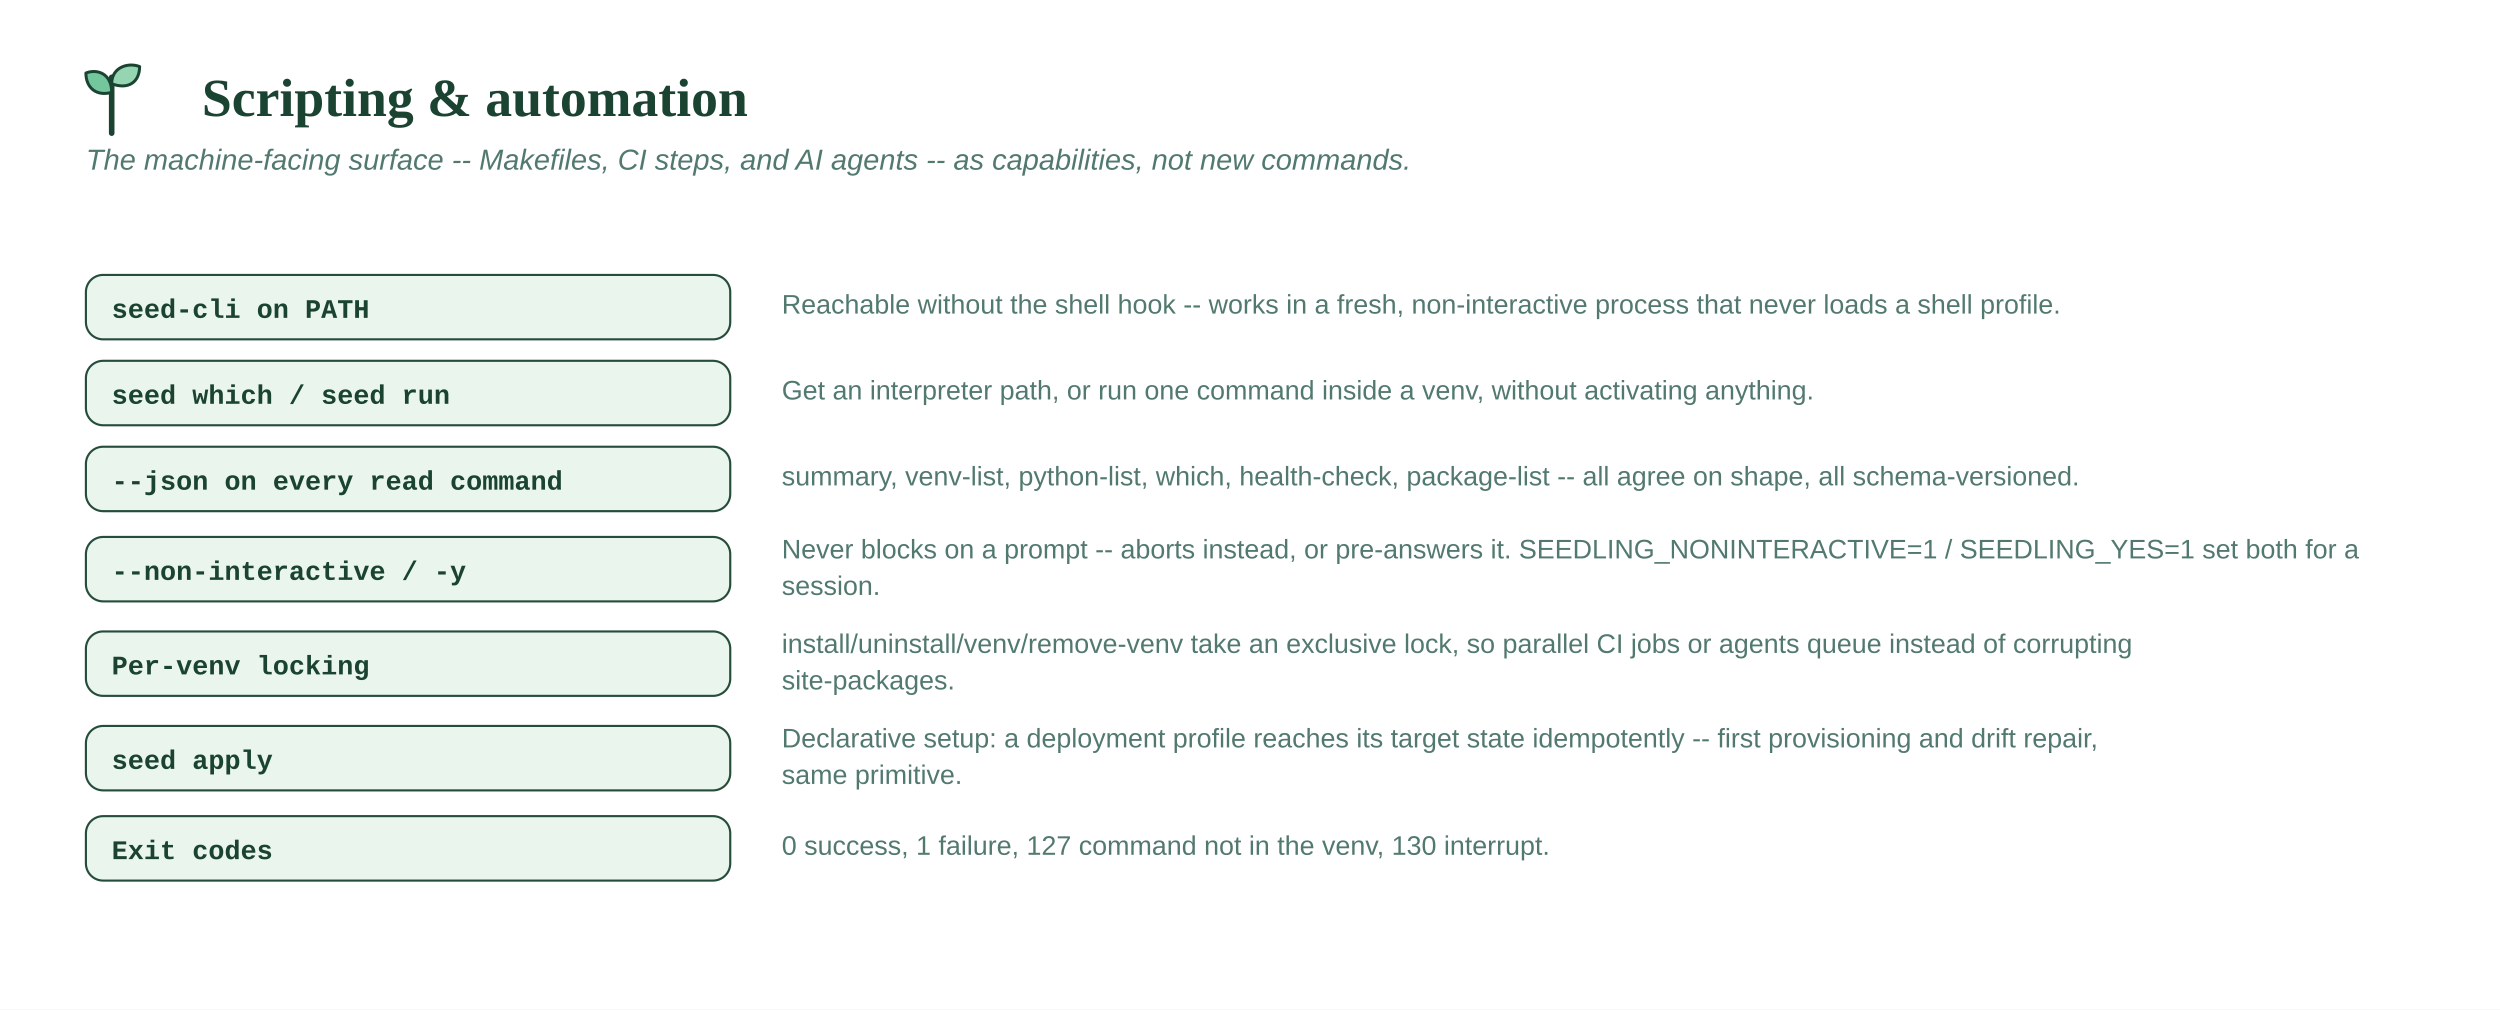
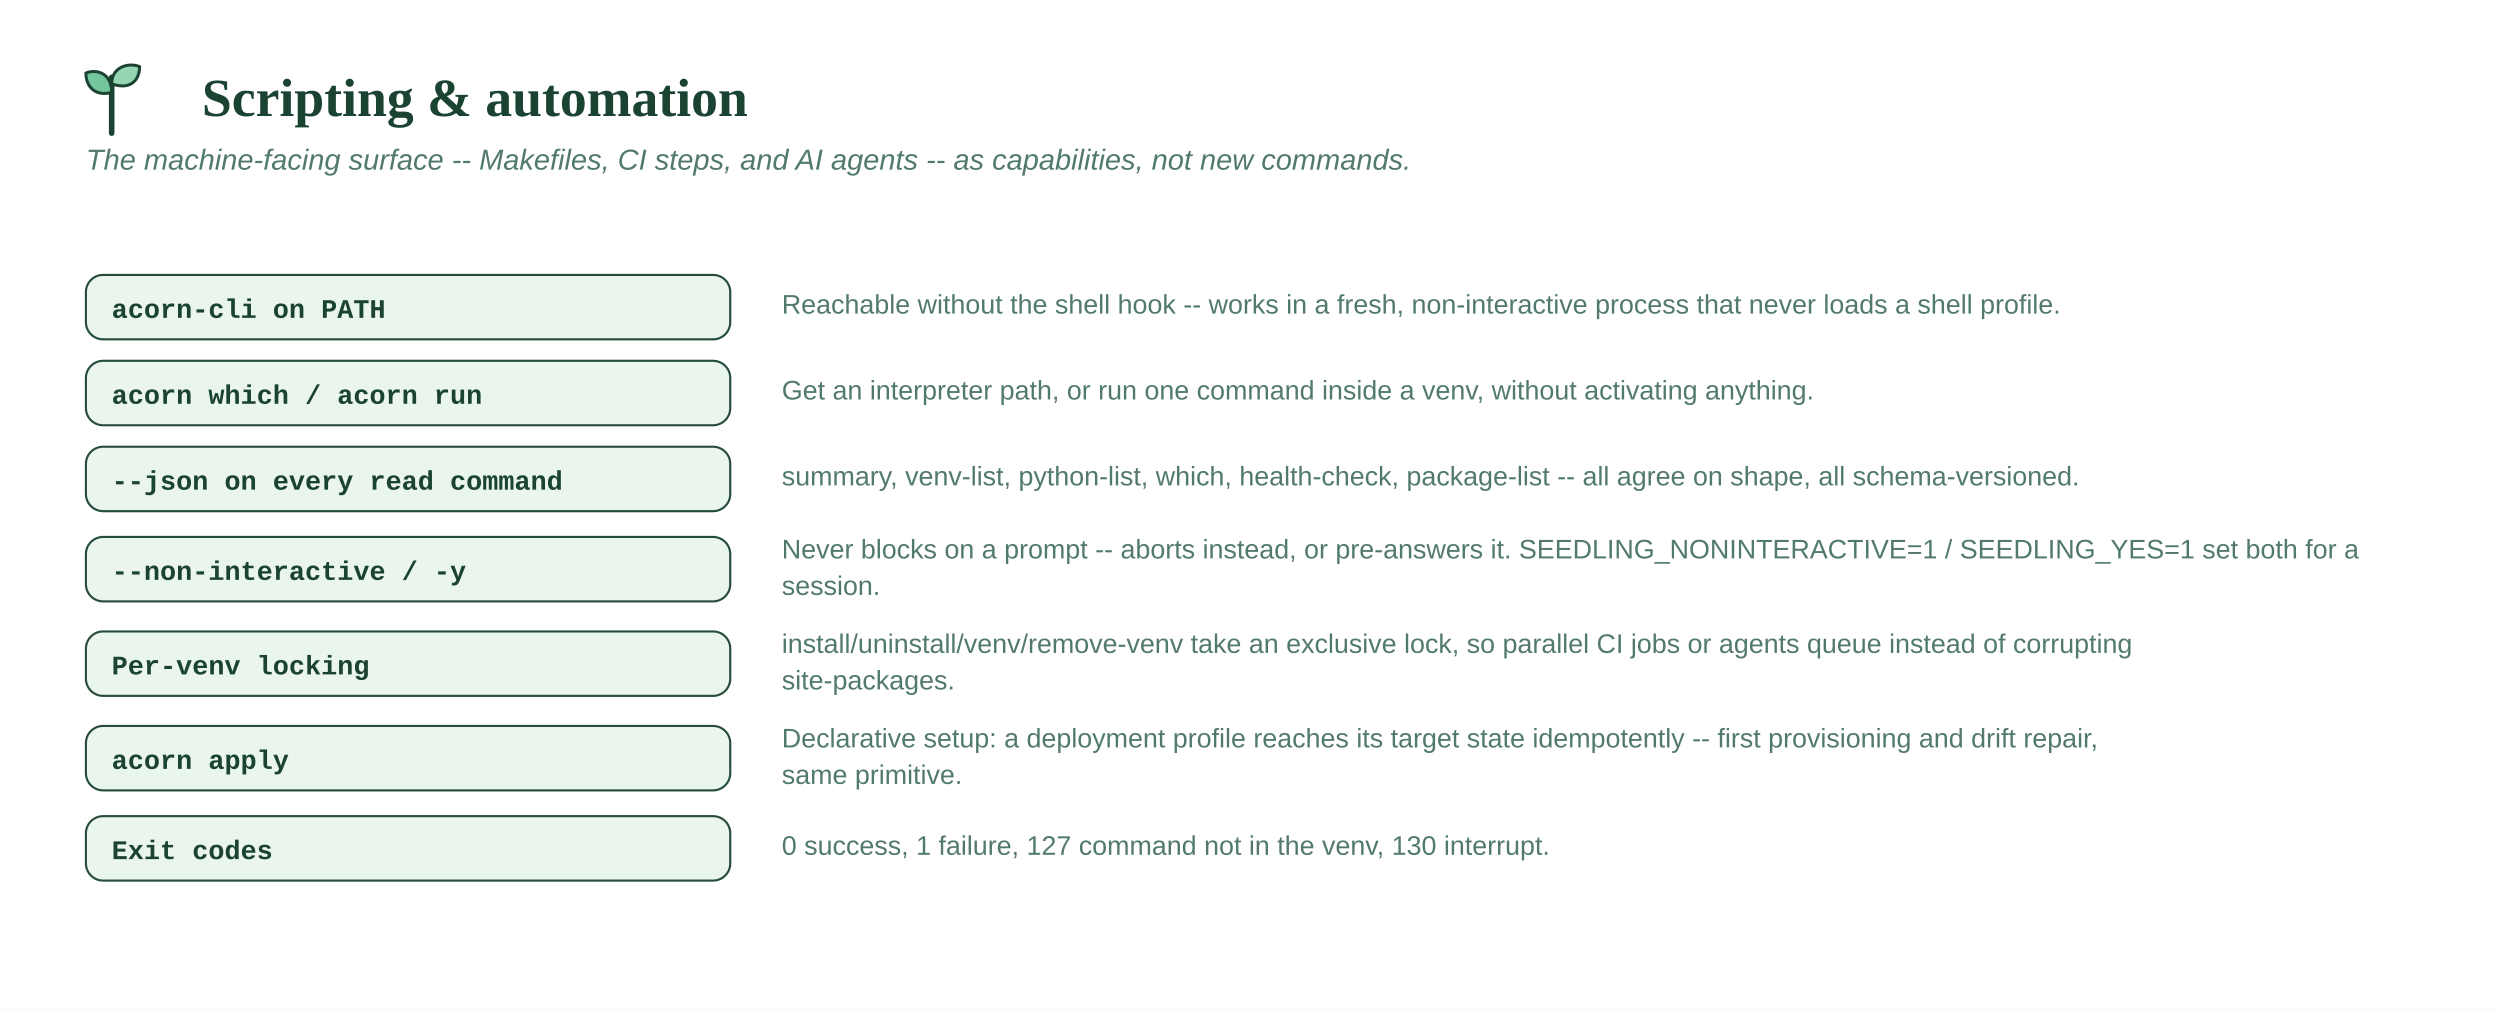
<svg xmlns="http://www.w3.org/2000/svg" viewBox="0 0 1164 470" font-family="Arial, Helvetica, sans-serif">
  <defs>
    <defs>
      <style>
      .head  { font-family: Georgia, 'Times New Roman', serif; }
      .body  { font-family: Arial, Helvetica, sans-serif; }
      .fg    { fill: #1B4332; }
      .fw    { fill: #FFFFFF; }
      .fmute { fill: #52796F; }
    </style>
      <marker id="arrow" markerWidth="7" markerHeight="7" refX="5.5" refY="3.5" orient="auto">
        <path d="M0,0 L7,3.5 L0,7 Z" fill="#1B4332" />
      </marker>
      <symbol id="ic-cloud" viewBox="0 0 24 24">
        <path d="M6.5 18 C3.5 18 2 15.8 2 13.8 C2 11.6 3.8 10 5.8 10.1 C6.4 7.6 8.7 6 11.2 6.3 C13.6 6.6 15.4 8.6 15.5 11 C17.9 11.1 20 13 20 15.3 C20 17.4 18.2 18 17 18 Z" fill="none" stroke="currentColor" stroke-width="1.6" stroke-linejoin="round" />
      </symbol>
      <symbol id="ic-box" viewBox="0 0 24 24">
        <path d="M3 8 L12 4 L21 8 L12 12 Z" fill="none" stroke="currentColor" stroke-width="1.6" stroke-linejoin="round" />
        <path d="M3 8 V17 L12 21 V12" fill="none" stroke="currentColor" stroke-width="1.6" stroke-linejoin="round" />
        <path d="M21 8 V17 L12 21" fill="none" stroke="currentColor" stroke-width="1.6" stroke-linejoin="round" />
      </symbol>
      <symbol id="ic-server" viewBox="0 0 24 24">
        <rect x="3" y="4" width="18" height="6" rx="1.3" fill="none" stroke="currentColor" stroke-width="1.6" />
        <rect x="3" y="14" width="18" height="6" rx="1.3" fill="none" stroke="currentColor" stroke-width="1.6" />
        <circle cx="7" cy="7" r="1" fill="currentColor" />
        <circle cx="7" cy="17" r="1" fill="currentColor" />
      </symbol>
      <symbol id="ic-monitor" viewBox="0 0 24 24">
        <rect x="2.5" y="4" width="19" height="13" rx="1.4" fill="none" stroke="currentColor" stroke-width="1.6" />
        <line x1="8" y1="21" x2="16" y2="21" stroke="currentColor" stroke-width="1.6" stroke-linecap="round" />
        <line x1="12" y1="17" x2="12" y2="21" stroke="currentColor" stroke-width="1.6" stroke-linecap="round" />
      </symbol>
      <symbol id="ic-folder" viewBox="0 0 24 24">
        <path d="M3 6.5 C3 5.7 3.7 5 4.5 5 H9.5 L11.5 7.5 H19.5 C20.3 7.5 21 8.2 21 9 V17.5 C21 18.3 20.3 19 19.5 19 H4.5 C3.7 19 3 18.3 3 17.5 Z" fill="none" stroke="currentColor" stroke-width="1.6" stroke-linejoin="round" />
      </symbol>
      <symbol id="ic-doc" viewBox="0 0 24 24">
        <path d="M6 3 H14 L19 8 V20 C19 20.6 18.6 21 18 21 H6 C5.4 21 5 20.6 5 20 V4 C5 3.4 5.4 3 6 3 Z" fill="none" stroke="currentColor" stroke-width="1.6" stroke-linejoin="round" />
        <path d="M14 3 V8 H19" fill="none" stroke="currentColor" stroke-width="1.6" stroke-linejoin="round" />
        <line x1="8" y1="12" x2="16" y2="12" stroke="currentColor" stroke-width="1.4" stroke-linecap="round" />
        <line x1="8" y1="15.5" x2="16" y2="15.5" stroke="currentColor" stroke-width="1.4" stroke-linecap="round" />
        <line x1="8" y1="19" x2="12.5" y2="19" stroke="currentColor" stroke-width="1.4" stroke-linecap="round" />
      </symbol>
      <symbol id="ic-terminal" viewBox="0 0 24 24">
        <rect x="2.5" y="4" width="19" height="16" rx="1.6" fill="none" stroke="currentColor" stroke-width="1.6" />
        <path d="M6.5 9 L10.5 12 L6.5 15" fill="none" stroke="currentColor" stroke-width="1.6" stroke-linecap="round" stroke-linejoin="round" />
        <line x1="12" y1="15" x2="17" y2="15" stroke="currentColor" stroke-width="1.6" stroke-linecap="round" />
      </symbol>
    </defs>
  </defs>
  <rect x="0" y="0" width="1164" height="470" fill="#FFFFFF" />
  <g transform="translate(40,20)">
    <path d="M12 42 V16" stroke="#1B4332" stroke-width="2.6" stroke-linecap="round" fill="none" />
    <path d="M12 23 C12 14 5 12 0 14 C0 21 5 25 12 23 Z" fill="#74C69D" stroke="#1B4332" stroke-width="1.4" stroke-linejoin="round" />
    <path d="M12 19 C12 11 20 9 25 11 C25 18 20 22 12 19 Z" fill="#95D5B2" stroke="#1B4332" stroke-width="1.4" stroke-linejoin="round" />
  </g>
  <text x="94" y="54" class="head fg" font-size="25" font-weight="700">Scripting &amp; automation</text>
  <text x="40" y="79" class="body fmute" font-size="13.5" font-style="italic">The machine-facing surface -- Makefiles, CI steps, and AI agents -- as capabilities, not new commands.</text>
  <rect x="40" y="128" width="300" height="30" rx="8" fill="#E9F5EC" stroke="#1B4332" stroke-width="1" opacity="0.95" />
-   <text x="52" y="148" font-family="Consolas, 'SF Mono', Monaco, 'Courier New', monospace" font-size="12.5" font-weight="700" fill="#1B4332">seed-cli on PATH</text>
+   <text x="52" y="148" font-family="Consolas, 'SF Mono', Monaco, 'Courier New', monospace" font-size="12.5" font-weight="700" fill="#1B4332">acorn-cli on PATH</text>
  <text x="364" y="146" class="body" font-size="12.5" fill="#52796F">Reachable without the shell hook -- works in a fresh, non-interactive process that never loads a shell profile.</text>
  <rect x="40" y="168" width="300" height="30" rx="8" fill="#E9F5EC" stroke="#1B4332" stroke-width="1" opacity="0.95" />
-   <text x="52" y="188" font-family="Consolas, 'SF Mono', Monaco, 'Courier New', monospace" font-size="12.5" font-weight="700" fill="#1B4332">seed which  /  seed run</text>
+   <text x="52" y="188" font-family="Consolas, 'SF Mono', Monaco, 'Courier New', monospace" font-size="12.5" font-weight="700" fill="#1B4332">acorn which  /  acorn run</text>
  <text x="364" y="186" class="body" font-size="12.5" fill="#52796F">Get an interpreter path, or run one command inside a venv, without activating anything.</text>
  <rect x="40" y="208" width="300" height="30" rx="8" fill="#E9F5EC" stroke="#1B4332" stroke-width="1" opacity="0.95" />
  <text x="52" y="228" font-family="Consolas, 'SF Mono', Monaco, 'Courier New', monospace" font-size="12.5" font-weight="700" fill="#1B4332">--json on every read command</text>
  <text x="364" y="226" class="body" font-size="12.5" fill="#52796F">summary, venv-list, python-list, which, health-check, package-list -- all agree on shape, all schema-versioned.</text>
  <rect x="40" y="250" width="300" height="30" rx="8" fill="#E9F5EC" stroke="#1B4332" stroke-width="1" opacity="0.95" />
  <text x="52" y="270" font-family="Consolas, 'SF Mono', Monaco, 'Courier New', monospace" font-size="12.5" font-weight="700" fill="#1B4332">--non-interactive  /  -y</text>
  <text x="364" y="260" class="body" font-size="12.5" fill="#52796F">Never blocks on a prompt -- aborts instead, or pre-answers it. SEEDLING_NONINTERACTIVE=1 / SEEDLING_YES=1 set both for a</text>
  <text x="364" y="277" class="body" font-size="12.5" fill="#52796F">session.</text>
  <rect x="40" y="294" width="300" height="30" rx="8" fill="#E9F5EC" stroke="#1B4332" stroke-width="1" opacity="0.95" />
  <text x="52" y="314" font-family="Consolas, 'SF Mono', Monaco, 'Courier New', monospace" font-size="12.5" font-weight="700" fill="#1B4332">Per-venv locking</text>
  <text x="364" y="304" class="body" font-size="12.5" fill="#52796F">install/uninstall/venv/remove-venv take an exclusive lock, so parallel CI jobs or agents queue instead of corrupting</text>
  <text x="364" y="321" class="body" font-size="12.5" fill="#52796F">site-packages.</text>
  <rect x="40" y="338" width="300" height="30" rx="8" fill="#E9F5EC" stroke="#1B4332" stroke-width="1" opacity="0.95" />
-   <text x="52" y="358" font-family="Consolas, 'SF Mono', Monaco, 'Courier New', monospace" font-size="12.5" font-weight="700" fill="#1B4332">seed apply</text>
+   <text x="52" y="358" font-family="Consolas, 'SF Mono', Monaco, 'Courier New', monospace" font-size="12.5" font-weight="700" fill="#1B4332">acorn apply</text>
  <text x="364" y="348" class="body" font-size="12.5" fill="#52796F">Declarative setup: a deployment profile reaches its target state idempotently -- first provisioning and drift repair,</text>
  <text x="364" y="365" class="body" font-size="12.5" fill="#52796F">same primitive.</text>
  <rect x="40" y="380" width="300" height="30" rx="8" fill="#E9F5EC" stroke="#1B4332" stroke-width="1" opacity="0.95" />
  <text x="52" y="400" font-family="Consolas, 'SF Mono', Monaco, 'Courier New', monospace" font-size="12.5" font-weight="700" fill="#1B4332">Exit codes</text>
  <text x="364" y="398" class="body" font-size="12.5" fill="#52796F">0 success, 1 failure, 127 command not in the venv, 130 interrupt.</text>
</svg>
